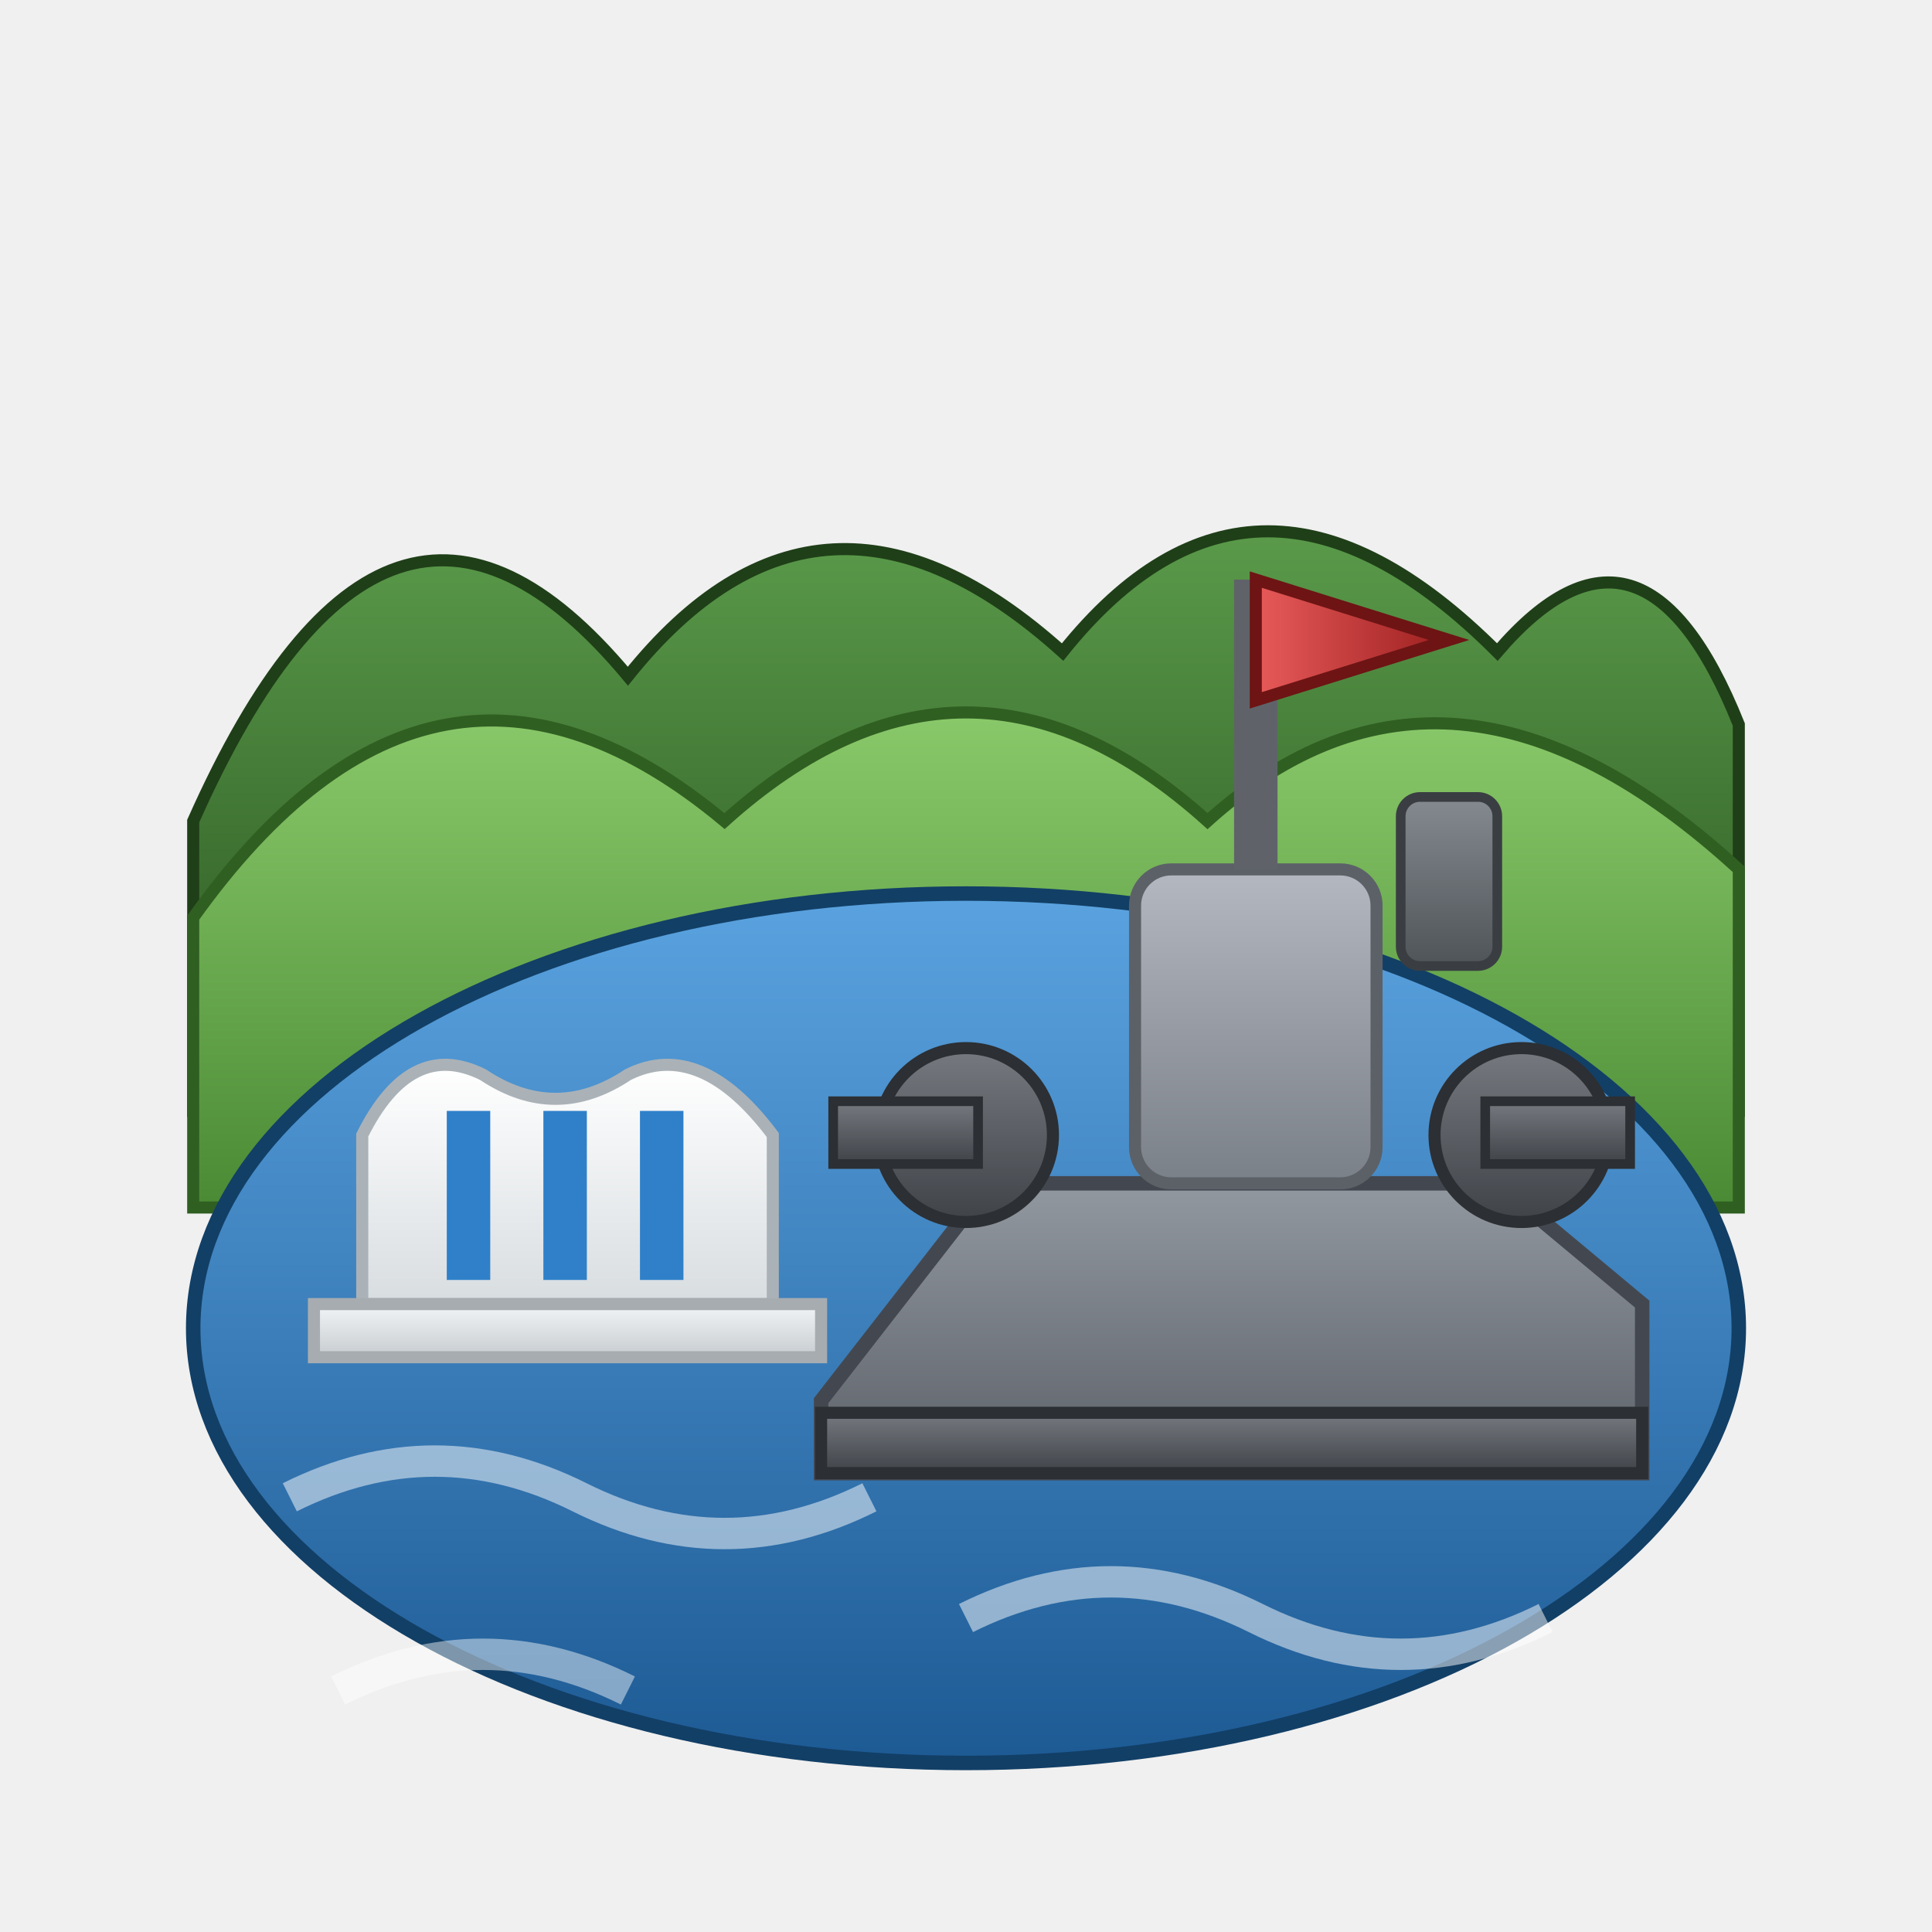
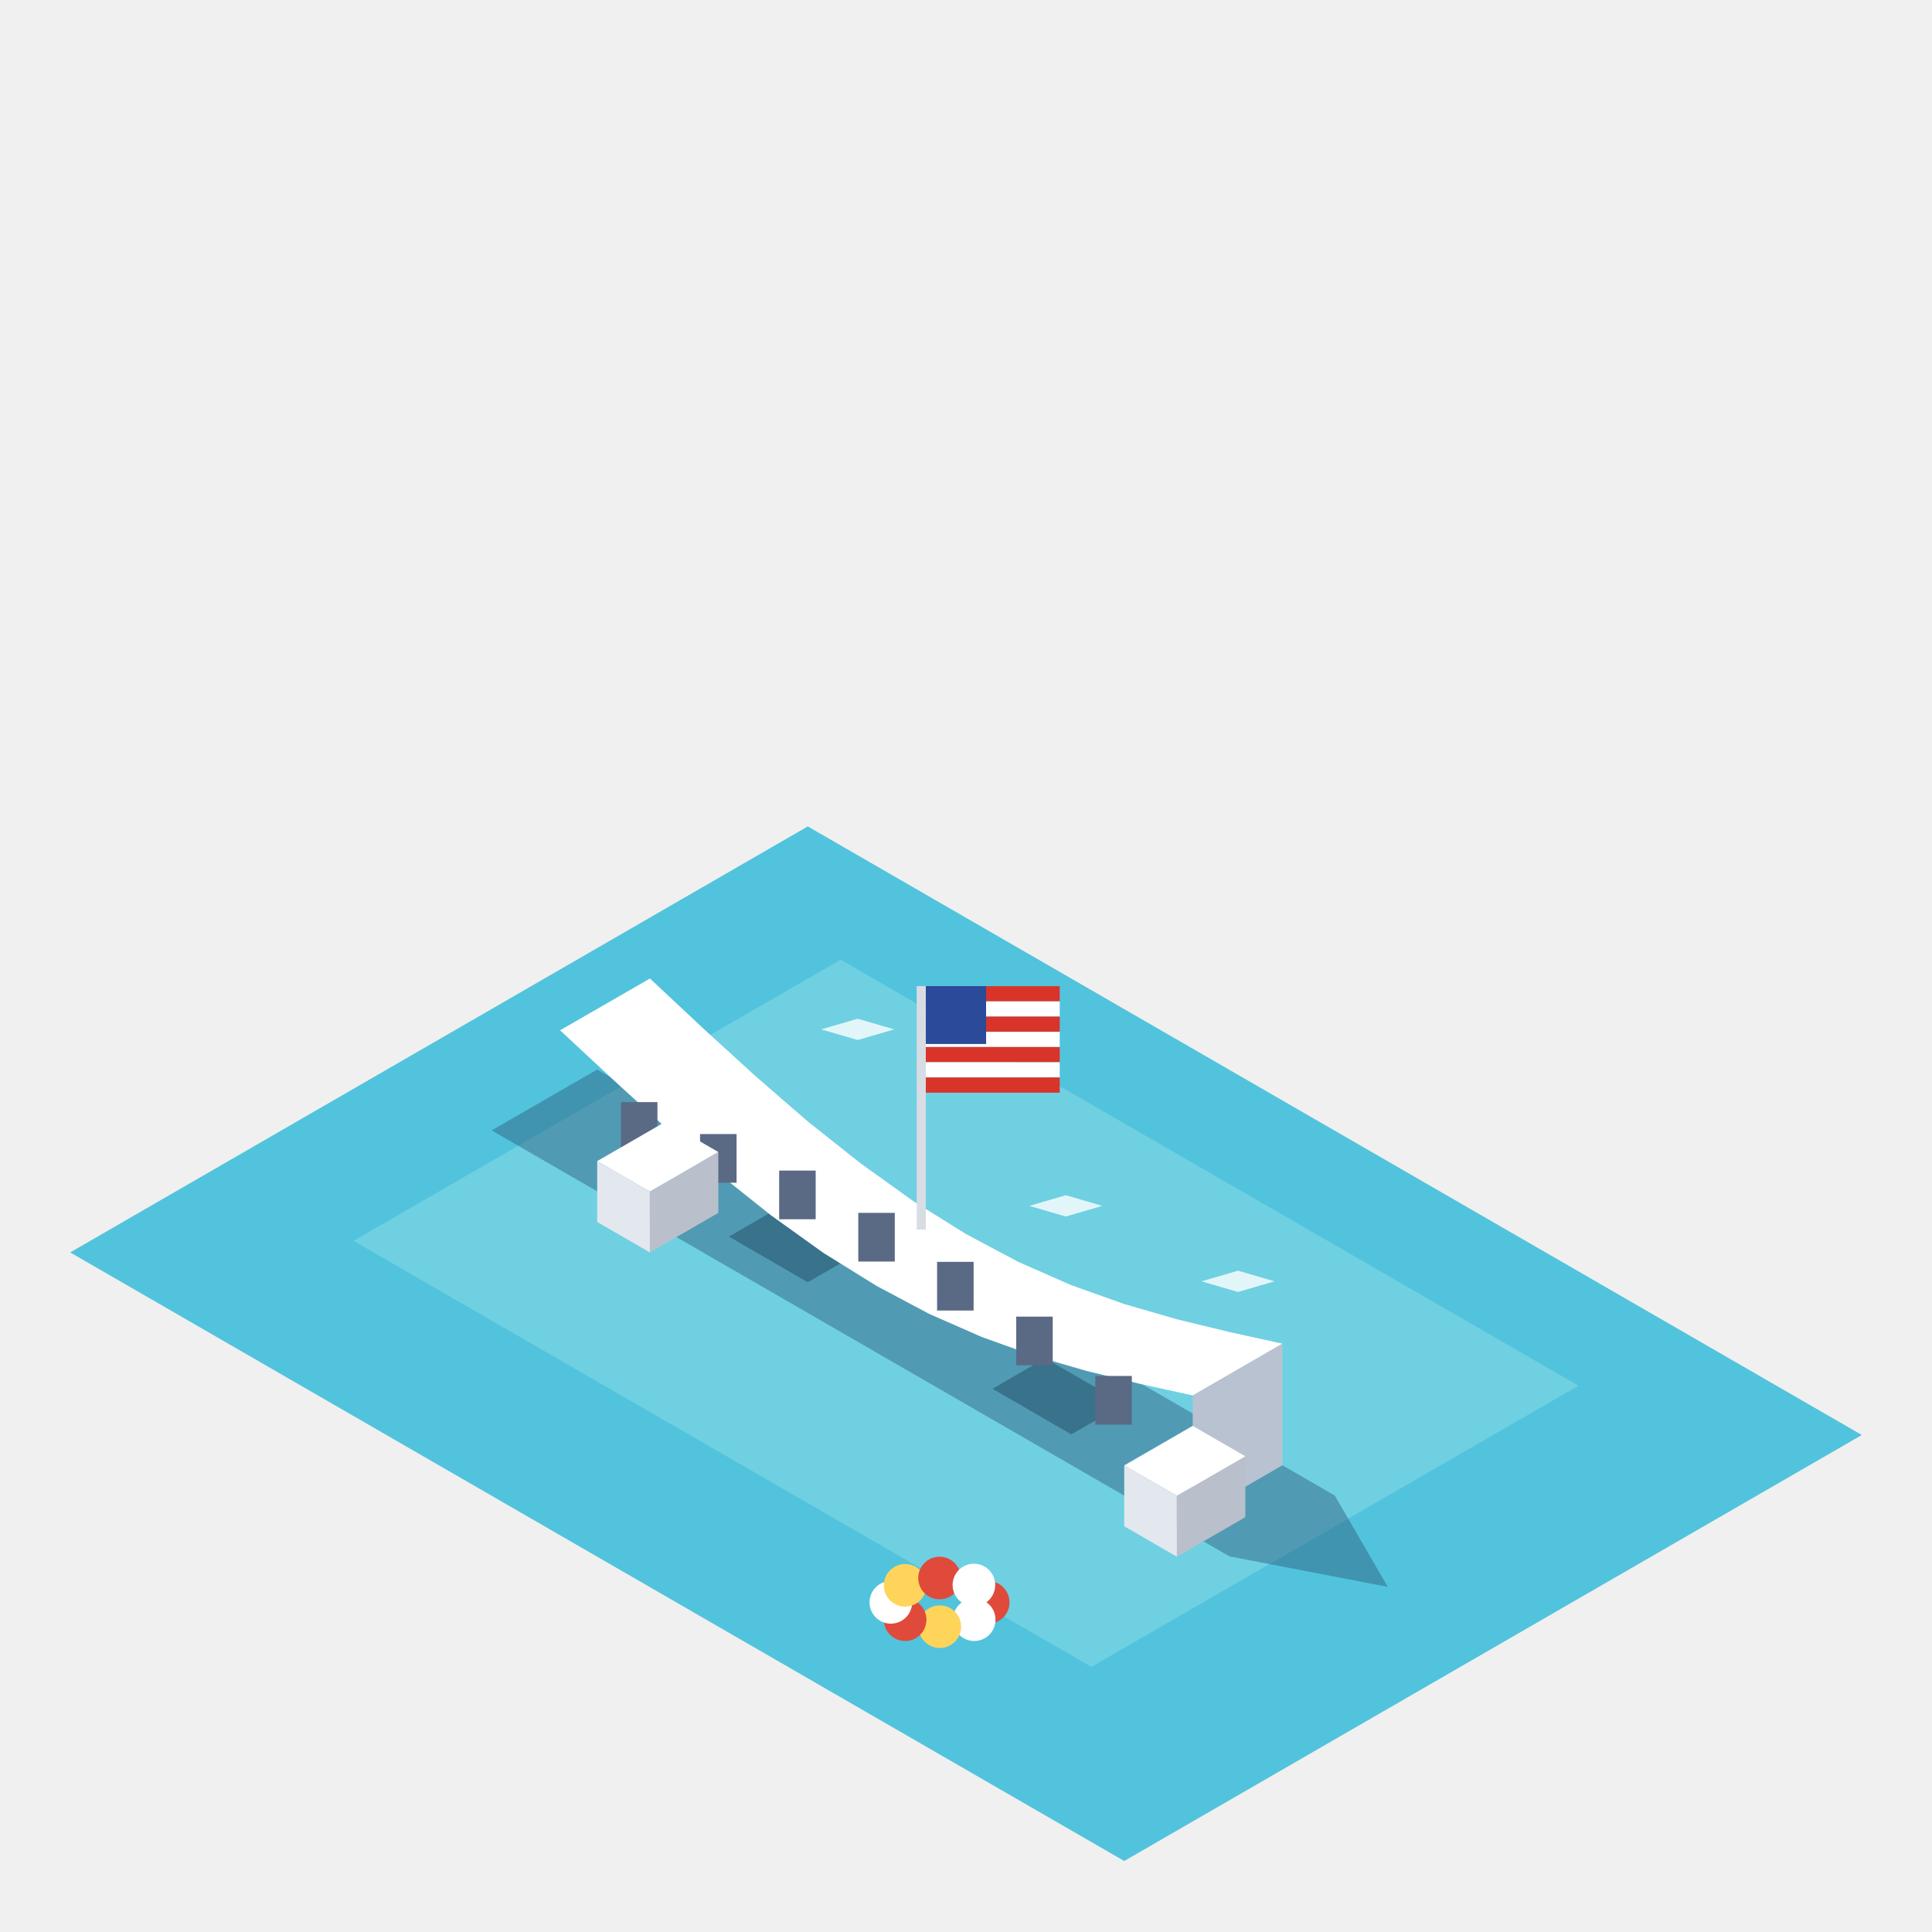
<svg xmlns="http://www.w3.org/2000/svg" viewBox="0 0 80 80">
-   <defs>
-     <linearGradient id="hillDarkGrad" x1="0" y1="0" x2="0" y2="1">
-       <stop offset="0%" stop-color="#5a9a4a" />
-       <stop offset="100%" stop-color="#28521f" />
-     </linearGradient>
-     <linearGradient id="hillLightGrad" x1="0" y1="0" x2="0" y2="1">
-       <stop offset="0%" stop-color="#8ac96a" />
-       <stop offset="100%" stop-color="#4a8a34" />
-     </linearGradient>
-     <linearGradient id="oceanGrad" x1="0" y1="0" x2="0" y2="1">
-       <stop offset="0%" stop-color="#5aa3e0" />
-       <stop offset="100%" stop-color="#1d5a94" />
-     </linearGradient>
-     <linearGradient id="memorialGrad" x1="0" y1="0" x2="0" y2="1">
-       <stop offset="0%" stop-color="#ffffff" />
-       <stop offset="100%" stop-color="#d8dde0" />
-     </linearGradient>
-     <linearGradient id="platformGrad" x1="0" y1="0" x2="0" y2="1">
-       <stop offset="0%" stop-color="#f2f5f6" />
-       <stop offset="100%" stop-color="#c7ccd0" />
-     </linearGradient>
-     <linearGradient id="hullGrad" x1="0" y1="0" x2="0" y2="1">
-       <stop offset="0%" stop-color="#9298a0" />
-       <stop offset="100%" stop-color="#5c6168" />
-     </linearGradient>
-     <linearGradient id="hullShadowGrad" x1="0" y1="0" x2="0" y2="1">
-       <stop offset="0%" stop-color="#767a80" />
-       <stop offset="100%" stop-color="#3f4348" />
-     </linearGradient>
-     <linearGradient id="bridgeGrad" x1="0" y1="0" x2="0" y2="1">
-       <stop offset="0%" stop-color="#b4b8c0" />
-       <stop offset="100%" stop-color="#7a8088" />
-     </linearGradient>
-     <linearGradient id="funnelGrad" x1="0" y1="0" x2="0" y2="1">
-       <stop offset="0%" stop-color="#848a90" />
-       <stop offset="100%" stop-color="#4f5458" />
-     </linearGradient>
-     <linearGradient id="flagGrad" x1="0" y1="0" x2="1" y2="0">
-       <stop offset="0%" stop-color="#e85a5a" />
-       <stop offset="100%" stop-color="#9c1f1f" />
-     </linearGradient>
-   </defs>
-   <path d="M8,34 Q16,16 26,28 Q34,18 44,27 Q52,17 62,27 Q68,20 72,30 L72,46 L8,46 Z" fill="url(#hillDarkGrad)" stroke="#1f3f18" stroke-width="0.5" />
-   <path d="M8,38 Q18,24 30,34 Q40,25 50,34 Q60,25 72,36 L72,50 L8,50 Z" fill="url(#hillLightGrad)" stroke="#305f22" stroke-width="0.5" />
-   <ellipse cx="40" cy="55" rx="32" ry="18" fill="url(#oceanGrad)" stroke="#123f66" stroke-width="0.6" />
-   <path d="M12,62 Q18,59 24,62 Q30,65 36,62" fill="none" stroke="white" stroke-width="1.3" opacity="0.5" />
-   <path d="M40,67 Q46,64 52,67 Q58,70 64,67" fill="none" stroke="white" stroke-width="1.3" opacity="0.5" />
-   <path d="M14,70 Q20,67 26,70" fill="none" stroke="white" stroke-width="1.3" opacity="0.45" />
-   <g>
-     <path d="M15,54 L15,47 Q17,43 20,44.5 Q23,46.5 26,44.5 Q29,43 32,47 L32,54 Z" fill="url(#memorialGrad)" stroke="#aab2b8" stroke-width="0.5" />
-     <rect x="18.5" y="46" width="1.8" height="7" fill="#2f80c9" />
-     <rect x="22.5" y="46" width="1.8" height="7" fill="#2f80c9" />
-     <rect x="26.5" y="46" width="1.8" height="7" fill="#2f80c9" />
-     <rect x="13" y="54" width="21" height="2.2" fill="url(#platformGrad)" stroke="#a7acb0" stroke-width="0.5" />
-   </g>
-   <g>
-     <animateTransform attributeName="transform" type="translate" values="0,0; 0,-1.6; 0,0" dur="2.6s" repeatCount="indefinite" />
-     <path d="M34,58 L41,49 L62,49 L68,54 L68,61 L34,61 Z" fill="url(#hullGrad)" stroke="#434850" stroke-width="0.6" />
-     <path d="M34,61 L68,61 L68,58.5 L34,58.5 Z" fill="url(#hullShadowGrad)" stroke="#2c2f33" stroke-width="0.5" />
-     <rect x="47" y="36" width="10" height="13" rx="1.5" fill="url(#bridgeGrad)" stroke="#5c6168" stroke-width="0.5" />
-     <rect x="58" y="33" width="4" height="7" rx="0.8" fill="url(#funnelGrad)" stroke="#3a3e42" stroke-width="0.4" />
-     <circle cx="40" cy="47" r="3.6" fill="url(#hullShadowGrad)" stroke="#2c2f33" stroke-width="0.5" />
-     <rect x="34.5" y="45.6" width="6" height="2.6" fill="url(#hullShadowGrad)" stroke="#2c2f33" stroke-width="0.4" />
-     <circle cx="63" cy="47" r="3.6" fill="url(#hullShadowGrad)" stroke="#2c2f33" stroke-width="0.5" />
-     <rect x="61.5" y="45.6" width="6" height="2.6" fill="url(#hullShadowGrad)" stroke="#2c2f33" stroke-width="0.4" />
-     <line x1="52" y1="36" x2="52" y2="24" stroke="#5f6369" stroke-width="1.8" />
-     <g transform-origin="52 24">
-       <animateTransform attributeName="transform" type="rotate" values="-6 52 24; 10 52 24; -6 52 24" dur="1.8s" repeatCount="indefinite" />
-       <path d="M52,24 L60,26.5 L52,29 Z" fill="url(#flagGrad)" stroke="#6e1414" stroke-width="0.5" />
+   <g transform="translate(40 55.64) scale(1.26)">
+     <path d="M-5.2 -17L29.44 3L5.2 17L-29.44 -3Z" fill="#52c3dc" />
+     <path d="M-4.12 -12.62L20.13 1.38L4.12 10.62L-20.13 -3.38Z" fill="#9be3ea" opacity="0.4" />
+     <path d="M-4.76 -10.33L-3.56 -10.68L-2.36 -10.33L-3.56 -9.98Z" fill="#ffffff" opacity=".8">
+       <animate attributeName="opacity" values=".85;.15;.85" dur="2.2s" begin="0.0s" repeatCount="indefinite" />
+     </path>
+     <path d="M7.74 -2.05L8.94 -2.40L10.14 -2.05L8.94 -1.70Z" fill="#ffffff" opacity=".8">
+       <animate attributeName="opacity" values=".85;.15;.85" dur="2.7s" begin="0.6s" repeatCount="indefinite" />
+     </path>
+     <path d="M-10.69 -6.28L-9.49 -6.63L-8.29 -6.28L-9.49 -5.93Z" fill="#ffffff" opacity=".8">
+       <animate attributeName="opacity" values=".85;.15;.85" dur="3.2s" begin="1.2s" repeatCount="indefinite" />
+     </path>
+     <path d="M2.08 -4.53L3.28 -4.88L4.48 -4.53L3.28 -4.18Z" fill="#ffffff" opacity=".8">
+       <animate attributeName="opacity" values=".85;.15;.85" dur="3.7s" begin="1.8s" repeatCount="indefinite" />
+     </path>
+     <path fill="#ffffff" fill-rule="evenodd" opacity="0" d="M-1.00 6.00a1.00 0.50 0 1 0 2.00 0a1.00 0.50 0 1 0 -2.00 0ZM-0.82 6.00a0.82 0.41 0 1 0 1.64 0a0.82 0.41 0 1 0 -1.64 0Z">
+       <animate attributeName="d" values="M-1.00 6.00a1.00 0.50 0 1 0 2.00 0a1.00 0.50 0 1 0 -2.00 0ZM-0.82 6.00a0.82 0.41 0 1 0 1.64 0a0.82 0.41 0 1 0 -1.64 0Z;M-5.00 6.00a5.00 2.50 0 1 0 10.00 0a5.00 2.50 0 1 0 -10.00 0ZM-4.10 6.00a4.10 2.05 0 1 0 8.20 0a4.10 2.05 0 1 0 -8.20 0Z" dur="3s" begin="0s" repeatCount="indefinite" />
+       <animate attributeName="opacity" values="0.6;0" dur="3s" begin="0s" repeatCount="indefinite" />
+     </path>
+     <path d="M-12.12 -9.01L12.12 4.99L13.86 7.99L8.66 6.99L-15.59 -7.01Z" fill="#2a5a7a" opacity="0.45" />
+     <path d="M-6.06 -4.52L-3.46 -3.02L-5.2 -2.02L-7.79 -3.52Z" fill="#1f4a64" opacity="0.5" />
+     <path d="M2.6 0.48L5.2 1.98L3.46 2.98L0.87 1.48Z" fill="#1f4a64" opacity="0.5" />
+     <path d="M-10.39 -12L-8.66 -10.38L-6.93 -8.8L-5.2 -7.3L-3.46 -5.92L-1.73 -4.68L0 -3.6L1.73 -2.68L3.46 -1.92L5.2 -1.3L6.93 -0.8L8.66 -0.38L10.39 0L10.39 4L8.66 2.64L6.93 1.3L5.2 0.01L3.46 -1.21L1.73 -2.35L0 -3.4L-1.73 -4.35L-3.46 -5.21L-5.2 -5.99L-6.93 -6.7L-8.66 -7.36L-10.39 -8Z" fill="#e8edf4" />
+     <path d="M-10.39 -12L-8.66 -10.38L-6.93 -8.8L-5.2 -7.3L-3.46 -5.92L-1.73 -4.68L0 -3.6L1.73 -2.68L3.46 -1.92L5.2 -1.3L6.93 -0.8L8.66 -0.38L10.39 0L7.45 1.7L5.72 1.32L3.98 0.9L2.25 0.4L0.52 -0.22L-1.21 -0.98L-2.94 -1.9L-4.68 -2.98L-6.41 -4.22L-8.14 -5.6L-9.87 -7.1L-11.6 -8.68L-13.34 -10.3Z" fill="#ffffff" />
+     <path d="M10.39 0L7.45 1.7L7.45 5.7L10.39 4Z" fill="#b8c2d0" />
+     <path d="M-11.34 -6.34L-10.14 -6.34L-10.14 -7.94L-11.34 -7.94Z" fill="#5a6a84" />
+     <path d="M-8.74 -5.29L-7.54 -5.29L-7.54 -6.89L-8.74 -6.89Z" fill="#5a6a84" />
+     <path d="M-6.14 -4.09L-4.94 -4.09L-4.94 -5.69L-6.14 -5.69Z" fill="#5a6a84" />
+     <path d="M-3.54 -2.7L-2.34 -2.7L-2.34 -4.3L-3.54 -4.3Z" fill="#5a6a84" />
+     <path d="M-0.95 -1.09L0.25 -1.09L0.25 -2.69L-0.95 -2.69Z" fill="#5a6a84" />
+     <path d="M1.65 0.71L2.85 0.71L2.85 -0.89L1.65 -0.89Z" fill="#5a6a84" />
+     <path d="M4.25 2.66L5.45 2.66L5.45 1.06L4.25 1.06Z" fill="#5a6a84" />
+     <path d="M-8.14 -4.3L-10.39 -3L-10.39 -5L-8.14 -6.3Z" fill="#b9c0cc" />
+     <path d="M-12.12 -4L-10.39 -3L-10.39 -5L-12.12 -6Z" fill="#e3e7ee" />
+     <path d="M-9.87 -7.3L-8.14 -6.3L-10.39 -5L-12.12 -6Z" fill="#ffffff" />
+     <path d="M9.18 5.7L6.93 7L6.93 5L9.18 3.7Z" fill="#b9c0cc" />
+     <path d="M5.2 6L6.93 7L6.93 5L5.2 4Z" fill="#e3e7ee" />
+     <path d="M7.45 2.7L9.18 3.7L6.93 5L5.2 4Z" fill="#ffffff" />
+     <path d="M-1.62 -3.75L-1.32 -3.75L-1.32 -11.75L-1.62 -11.75Z" fill="#d8dde3" />
+     <g transform="translate(-1.32 -11.75)">
+       <g>
+         <animateTransform attributeName="transform" type="skewY" values="0;-7;0;6;0" dur="1.6s" repeatCount="indefinite" />
+         <path d="M0 0.00L4.4 0.00L4.4 0.50L0 0.50Z" fill="#d8342a" />
+         <path d="M0 0.50L4.4 0.50L4.4 1.00L0 1.00Z" fill="#ffffff" />
+         <path d="M0 1.00L4.4 1.00L4.4 1.50L0 1.50Z" fill="#d8342a" />
+         <path d="M0 1.50L4.4 1.50L4.4 2.00L0 2.00Z" fill="#ffffff" />
+         <path d="M0 2.00L4.4 2.00L4.4 2.50L0 2.50Z" fill="#d8342a" />
+         <path d="M0 2.50L4.4 2.50L4.4 3.00L0 3.00Z" fill="#ffffff" />
+         <path d="M0 3.00L4.4 3.00L4.4 3.50L0 3.50Z" fill="#d8342a" />
+         <path d="M0 0L1.98 0L1.98 1.9L0 1.9Z" fill="#2b4a9a" />
+       </g>
+     </g>
+     <g>
+       <animateTransform attributeName="transform" type="translate" values="0 0;-1 .6;0 0" dur="4s" repeatCount="indefinite" />
+       <circle cx="0.73" cy="8.50" r=".7" fill="#e04a3a" />
+       <circle cx="0.27" cy="9.07" r=".7" fill="#ffffff" />
+       <circle cx="-0.86" cy="9.30" r=".7" fill="#ffd45a" />
+       <circle cx="-2.00" cy="9.07" r=".7" fill="#e04a3a" />
+       <circle cx="-2.47" cy="8.50" r=".7" fill="#ffffff" />
+       <circle cx="-2.00" cy="7.94" r=".7" fill="#ffd45a" />
+       <circle cx="-0.87" cy="7.70" r=".7" fill="#e04a3a" />
+       <circle cx="0.26" cy="7.93" r=".7" fill="#ffffff" />
    </g>
  </g>
</svg>
